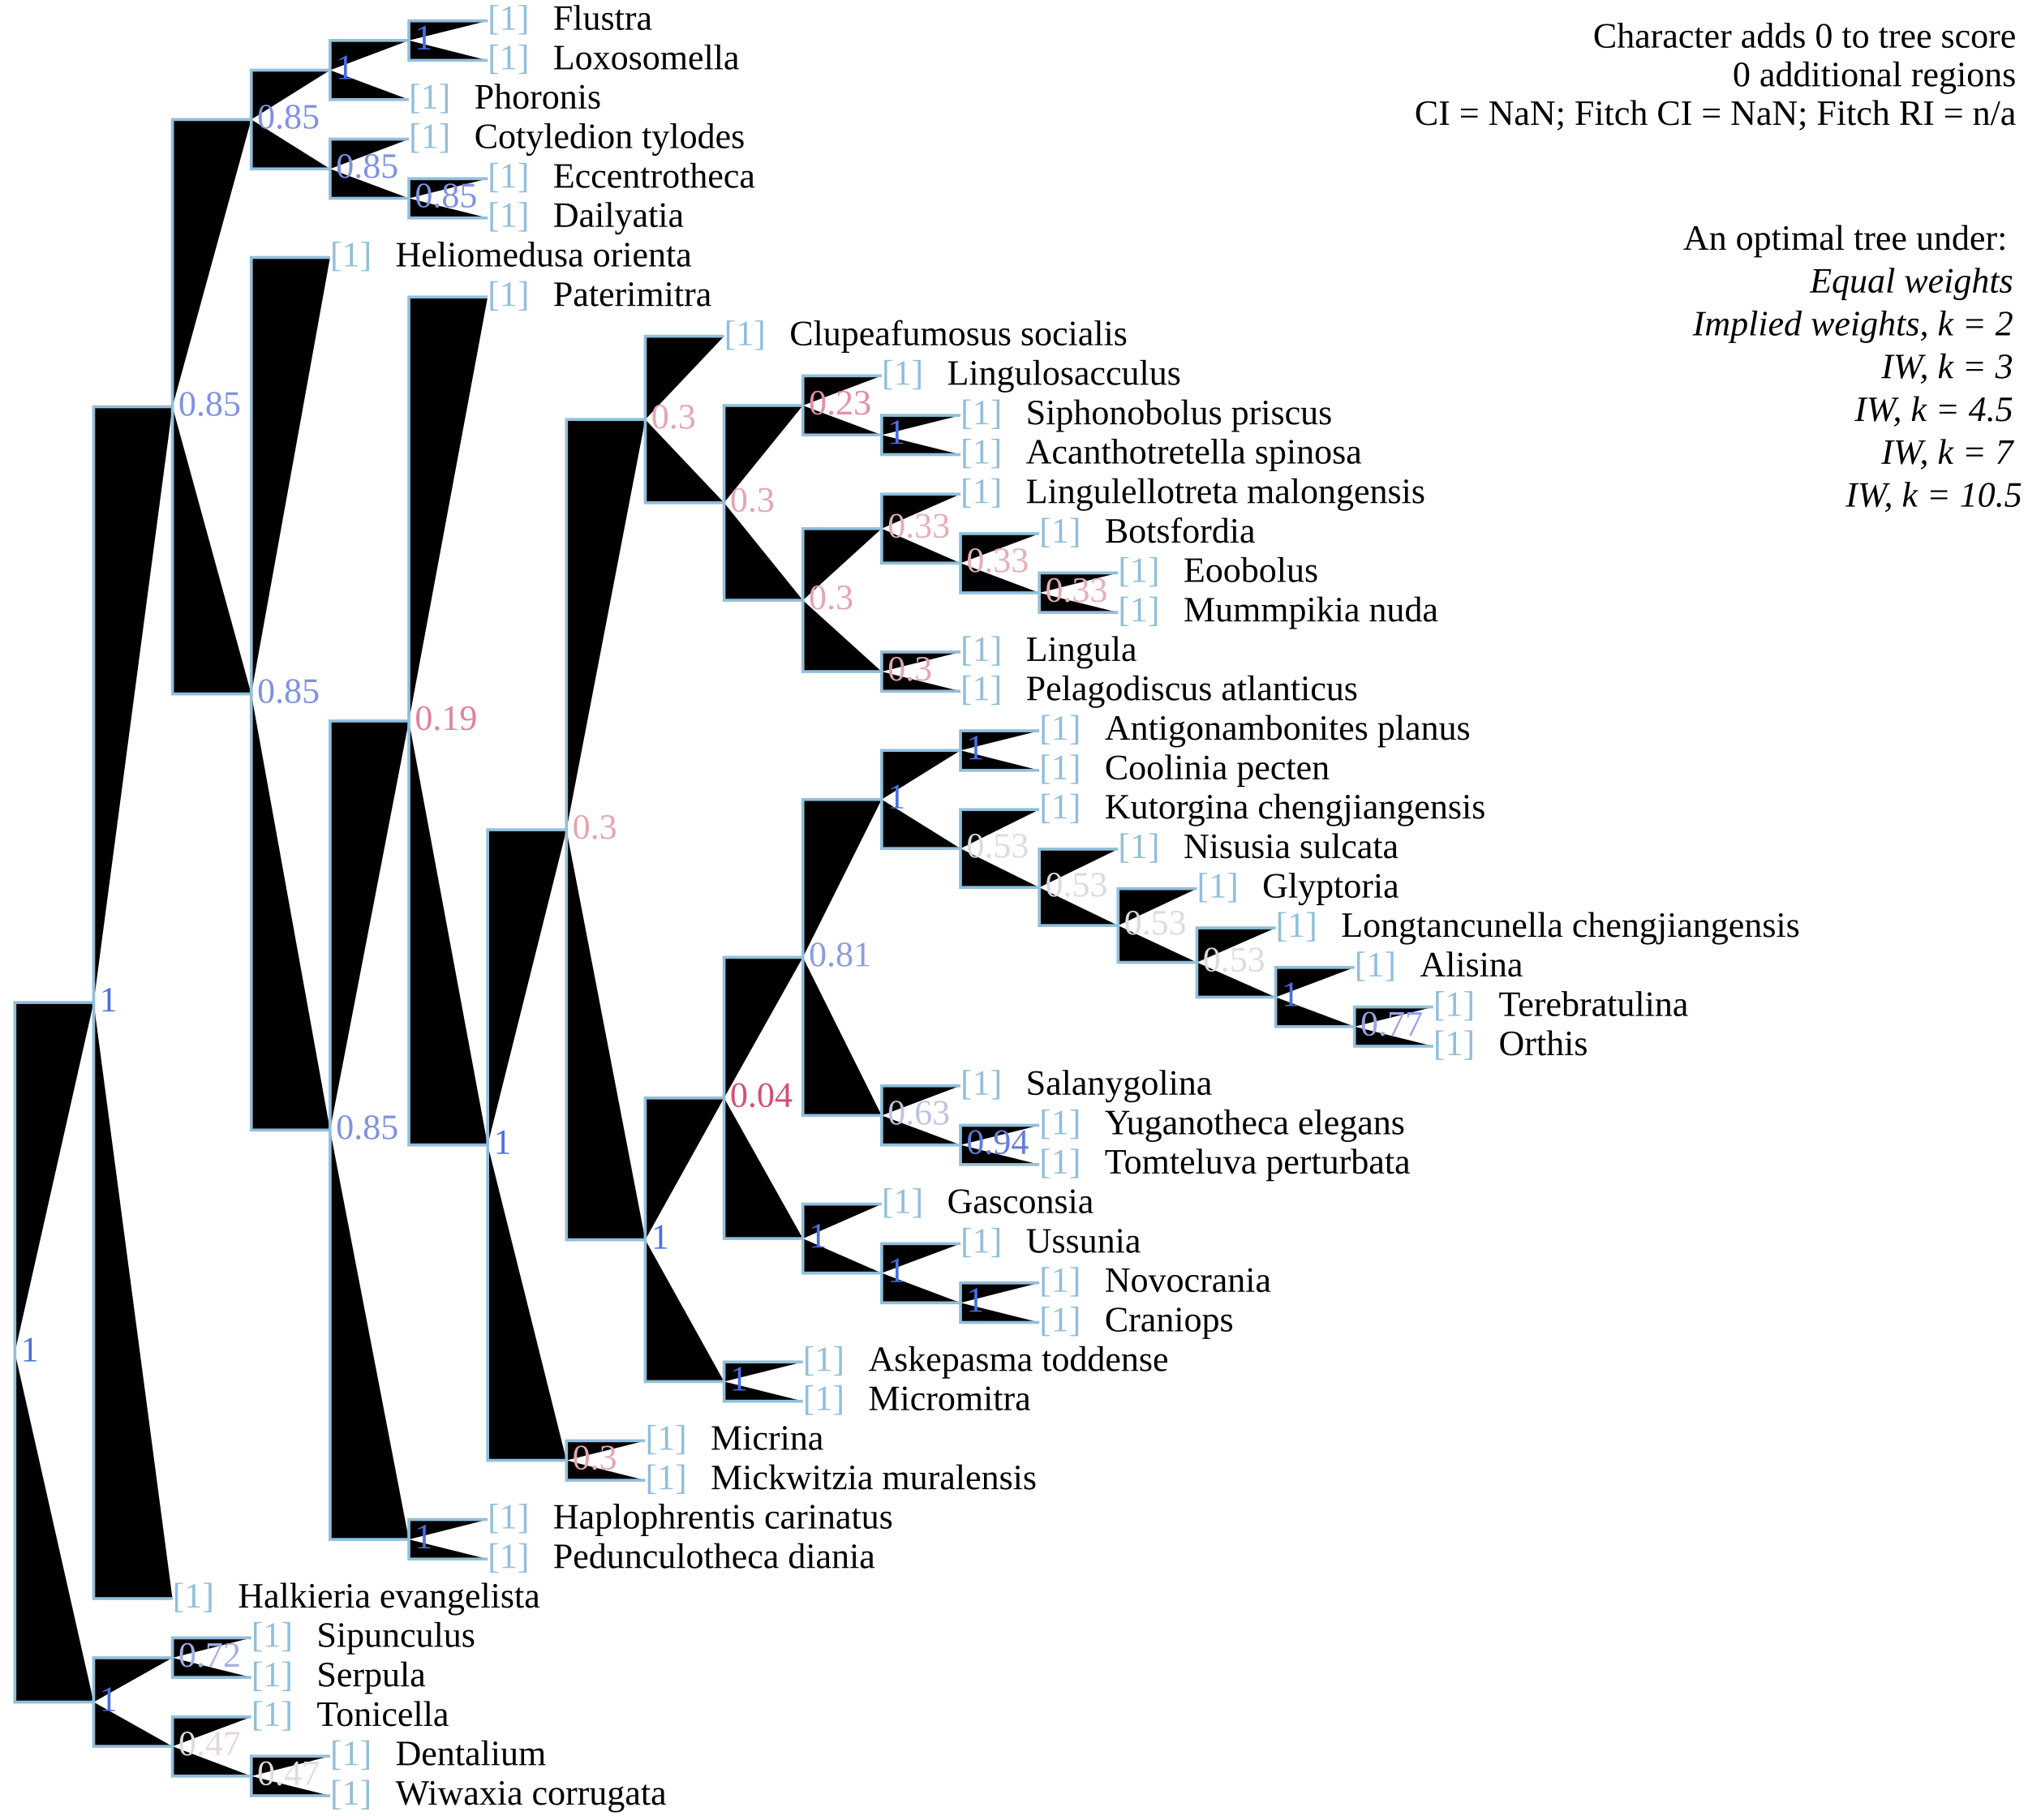
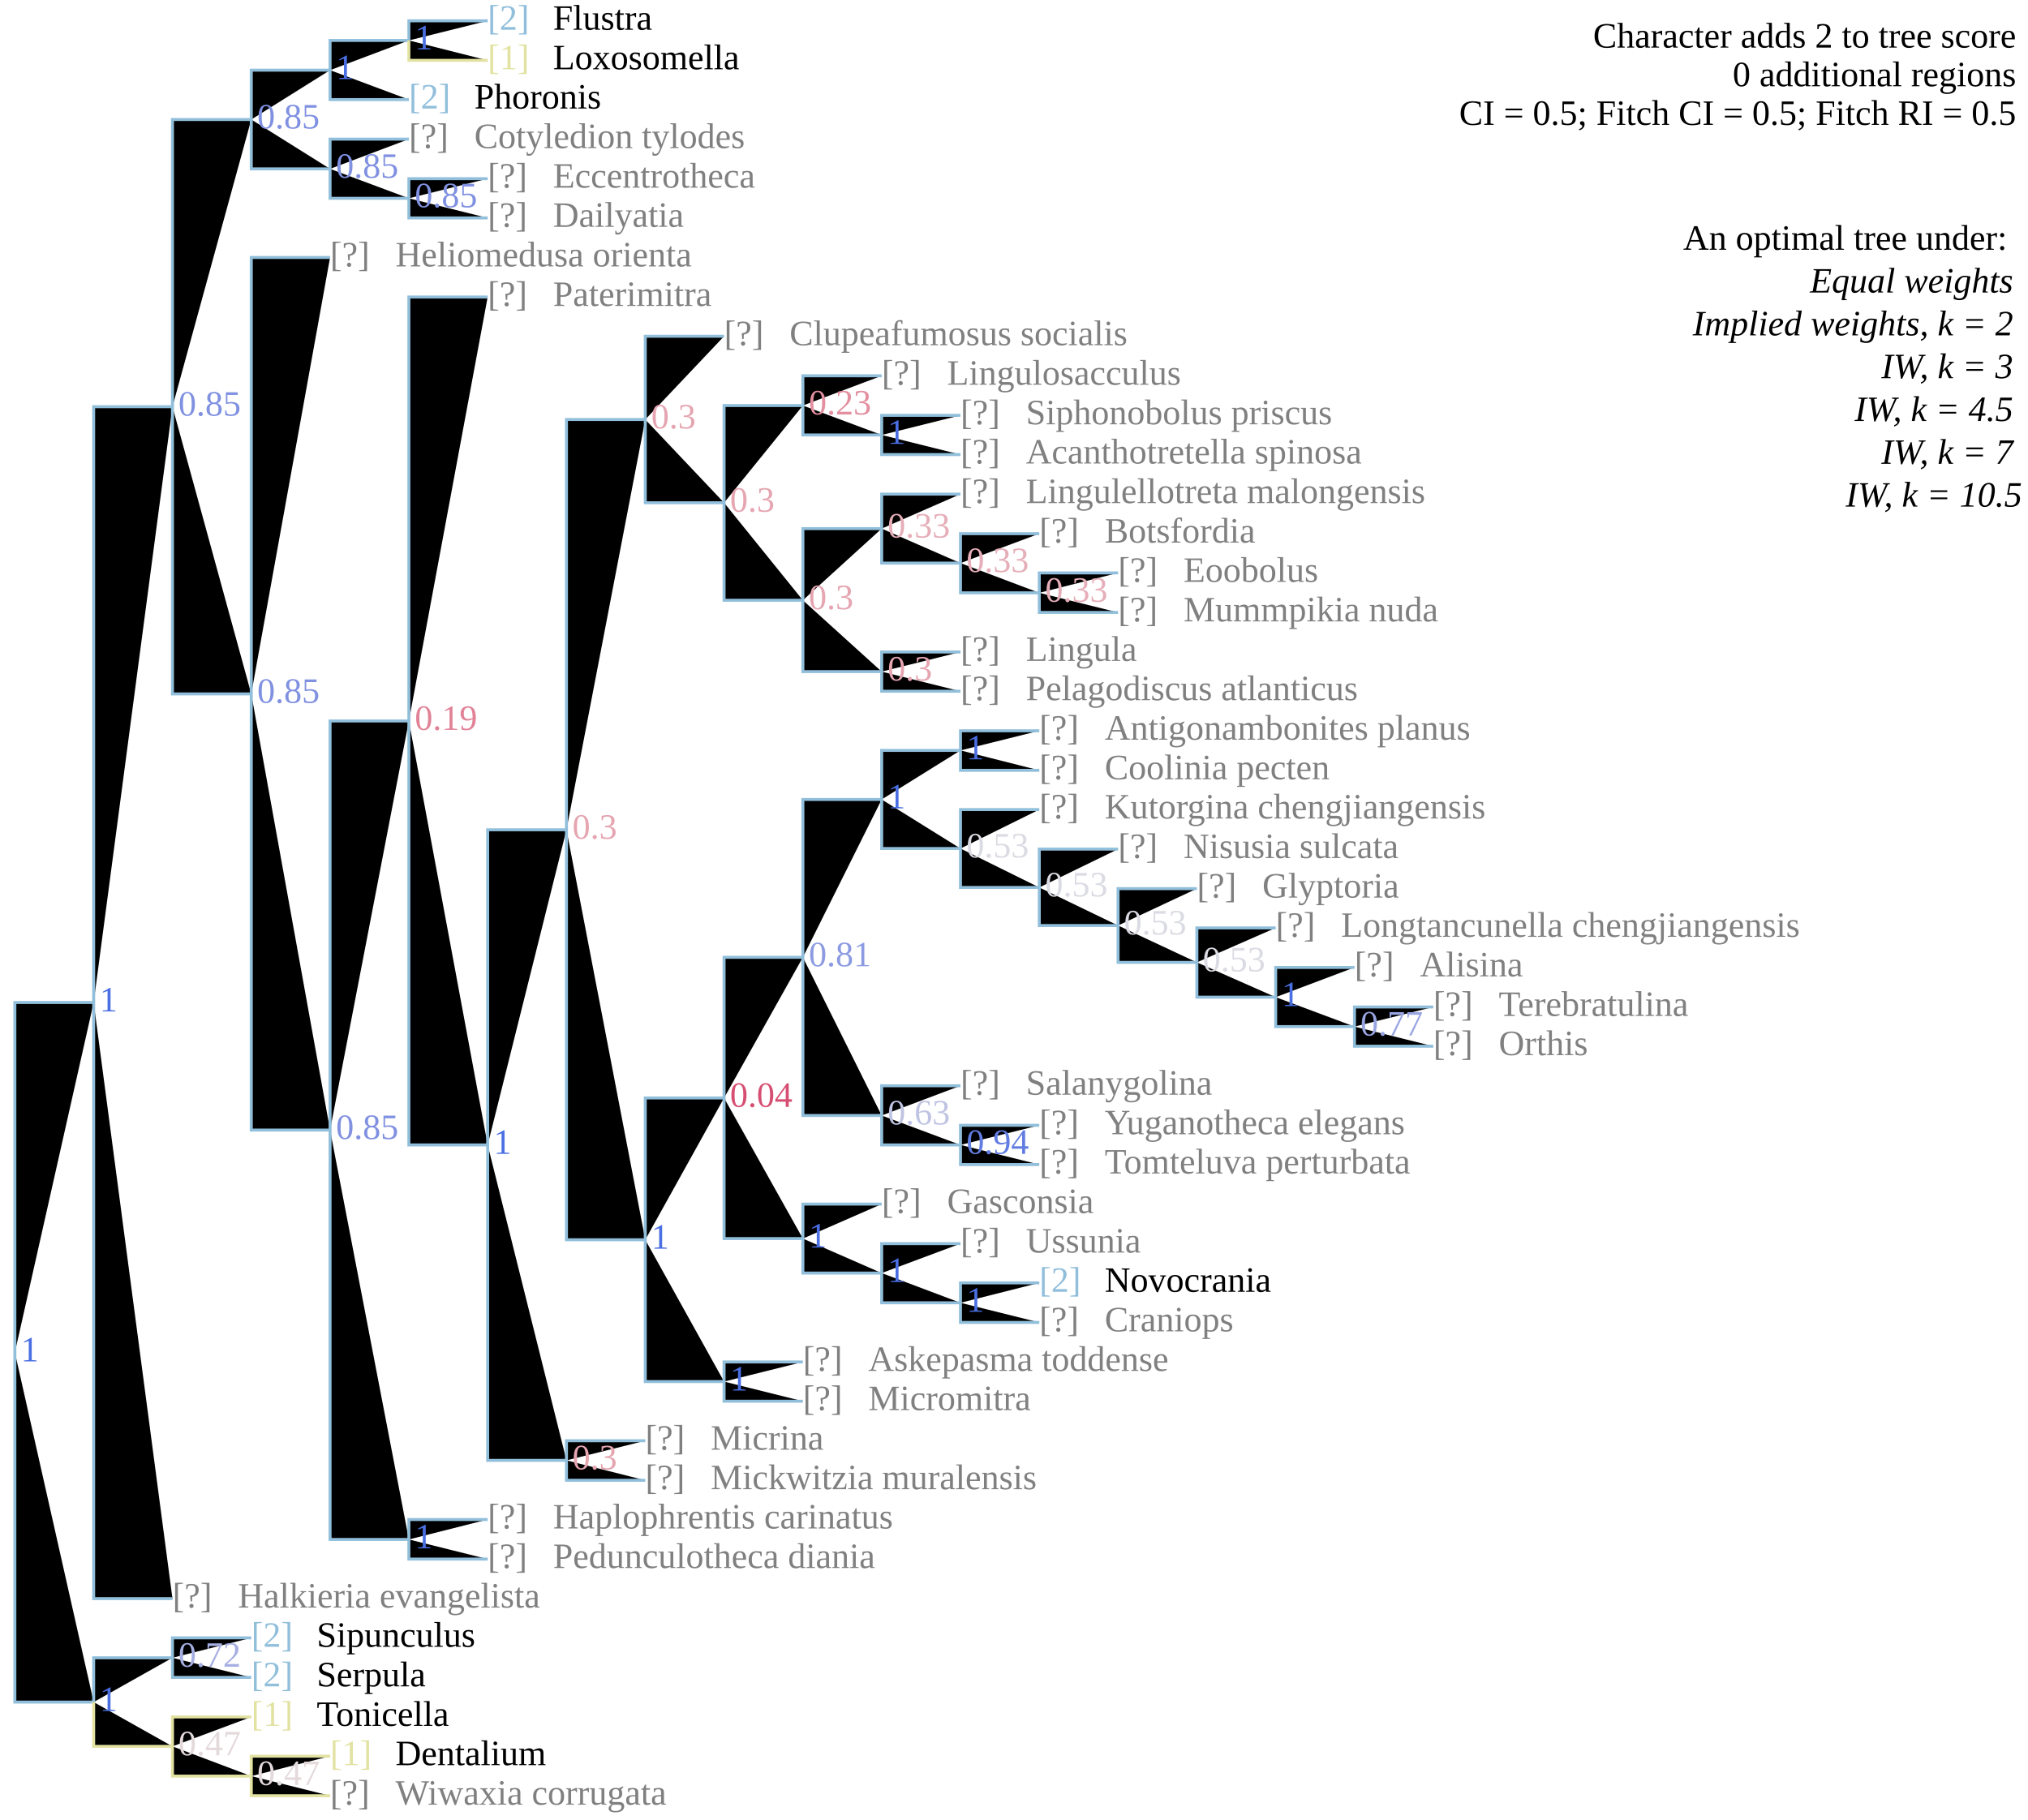
<svg xmlns="http://www.w3.org/2000/svg" version="1.1" width="682" height="612" class="tree" data-char="188">
-   <text x="678" y="16" text-anchor="end" class="stepsLabel">Character adds <tspan class="score">0</tspan> to tree score</text>
+   <text x="678" y="16" text-anchor="end" class="stepsLabel">Character adds <tspan class="score">2</tspan> to tree score</text>
  <text x="678" y="29" text-anchor="end" class="stepsLabel">
    <tspan class="score">0</tspan> additional regions</text>
-   <text x="678" y="42" text-anchor="end" class="stepsLabel">CI = NaN; Fitch CI = NaN; Fitch RI = n/a</text>
+   <text x="678" y="42" text-anchor="end" class="stepsLabel">CI = 0.5; Fitch CI = 0.5; Fitch RI = 0.5</text>
  <text x="678" y="68" text-anchor="end" class="stepsLabel">
    <tspan dy="16">An optimal tree under:</tspan>
    <tspan x="680" style="font-style:italic" class="notThisAn" dy="1.2em">Equal weights</tspan>
    <tspan x="680" style="font-style:italic" class="notThisAn" dy="1.2em">Implied weights, k = 2</tspan>
    <tspan x="680" style="font-style:italic" class="notThisAn" dy="1.2em">IW, k = 3</tspan>
    <tspan x="680" style="font-style:italic" class="thisAn" dy="1.2em">IW, k = 4.5</tspan>
    <tspan x="680" style="font-style:italic" class="notThisAn" dy="1.2em">IW, k = 7</tspan>
    <tspan x="680" style="font-style:italic" class="notThisAn" dy="1.2em">IW, k = 10.5</tspan>
  </text>
-   <text x="111" y="593.7" fill="#91bfdb" class="flag">[1]</text>
+   <text x="111" y="593.7" fill="#e2e2a2" class="flag">[1]</text>
  <text x="133" y="593.7" fill="#000" class="taxonLabel">Dentalium</text>
-   <text x="111" y="607" fill="#91bfdb" class="flag">[1]</text>
-   <text x="133" y="607" fill="#000" class="taxonLabel">Wiwaxia corrugata</text>
-   <text x="84.5" y="580.5" fill="#91bfdb" class="flag">[1]</text>
+   <text x="111" y="607" fill="grey" class="flag">[?]</text>
+   <text x="133" y="607" fill="grey" class="taxonLabel">Wiwaxia corrugata</text>
+   <text x="84.5" y="580.5" fill="#e2e2a2" class="flag">[1]</text>
  <text x="106.5" y="580.5" fill="#000" class="taxonLabel">Tonicella</text>
-   <text x="84.5" y="553.9" fill="#91bfdb" class="flag">[1]</text>
+   <text x="84.5" y="553.9" fill="#91bfdb" class="flag">[2]</text>
  <text x="106.5" y="553.9" fill="#000" class="taxonLabel">Sipunculus</text>
-   <text x="84.5" y="567.2" fill="#91bfdb" class="flag">[1]</text>
+   <text x="84.5" y="567.2" fill="#91bfdb" class="flag">[2]</text>
  <text x="106.5" y="567.2" fill="#000" class="taxonLabel">Serpula</text>
-   <text x="164" y="514.1" fill="#91bfdb" class="flag">[1]</text>
-   <text x="186" y="514.1" fill="#000" class="taxonLabel">Haplophrentis carinatus</text>
-   <text x="164" y="527.4" fill="#91bfdb" class="flag">[1]</text>
-   <text x="186" y="527.4" fill="#000" class="taxonLabel">Pedunculotheca diania</text>
-   <text x="217" y="487.6" fill="#91bfdb" class="flag">[1]</text>
-   <text x="239" y="487.6" fill="#000" class="taxonLabel">Micrina</text>
-   <text x="217" y="500.9" fill="#91bfdb" class="flag">[1]</text>
-   <text x="239" y="500.9" fill="#000" class="taxonLabel">Mickwitzia muralensis</text>
-   <text x="270" y="461.1" fill="#91bfdb" class="flag">[1]</text>
-   <text x="292" y="461.1" fill="#000" class="taxonLabel">Askepasma toddense</text>
-   <text x="270" y="474.3" fill="#91bfdb" class="flag">[1]</text>
-   <text x="292" y="474.3" fill="#000" class="taxonLabel">Micromitra</text>
-   <text x="349.5" y="434.5" fill="#91bfdb" class="flag">[1]</text>
+   <text x="164" y="514.1" fill="grey" class="flag">[?]</text>
+   <text x="186" y="514.1" fill="grey" class="taxonLabel">Haplophrentis carinatus</text>
+   <text x="164" y="527.4" fill="grey" class="flag">[?]</text>
+   <text x="186" y="527.4" fill="grey" class="taxonLabel">Pedunculotheca diania</text>
+   <text x="217" y="487.6" fill="grey" class="flag">[?]</text>
+   <text x="239" y="487.6" fill="grey" class="taxonLabel">Micrina</text>
+   <text x="217" y="500.9" fill="grey" class="flag">[?]</text>
+   <text x="239" y="500.9" fill="grey" class="taxonLabel">Mickwitzia muralensis</text>
+   <text x="270" y="461.1" fill="grey" class="flag">[?]</text>
+   <text x="292" y="461.1" fill="grey" class="taxonLabel">Askepasma toddense</text>
+   <text x="270" y="474.3" fill="grey" class="flag">[?]</text>
+   <text x="292" y="474.3" fill="grey" class="taxonLabel">Micromitra</text>
+   <text x="349.5" y="434.5" fill="#91bfdb" class="flag">[2]</text>
  <text x="371.5" y="434.5" fill="#000" class="taxonLabel">Novocrania</text>
-   <text x="349.5" y="447.8" fill="#91bfdb" class="flag">[1]</text>
-   <text x="371.5" y="447.8" fill="#000" class="taxonLabel">Craniops</text>
-   <text x="323" y="421.3" fill="#91bfdb" class="flag">[1]</text>
-   <text x="345" y="421.3" fill="#000" class="taxonLabel">Ussunia</text>
-   <text x="296.5" y="408" fill="#91bfdb" class="flag">[1]</text>
-   <text x="318.5" y="408" fill="#000" class="taxonLabel">Gasconsia</text>
-   <text x="349.5" y="381.5" fill="#91bfdb" class="flag">[1]</text>
-   <text x="371.5" y="381.5" fill="#000" class="taxonLabel">Yuganotheca elegans</text>
-   <text x="349.5" y="394.7" fill="#91bfdb" class="flag">[1]</text>
-   <text x="371.5" y="394.7" fill="#000" class="taxonLabel">Tomteluva perturbata</text>
-   <text x="323" y="368.2" fill="#91bfdb" class="flag">[1]</text>
-   <text x="345" y="368.2" fill="#000" class="taxonLabel">Salanygolina</text>
-   <text x="482" y="341.7" fill="#91bfdb" class="flag">[1]</text>
-   <text x="504" y="341.7" fill="#000" class="taxonLabel">Terebratulina</text>
-   <text x="482" y="354.9" fill="#91bfdb" class="flag">[1]</text>
-   <text x="504" y="354.9" fill="#000" class="taxonLabel">Orthis</text>
-   <text x="455.5" y="328.4" fill="#91bfdb" class="flag">[1]</text>
-   <text x="477.5" y="328.4" fill="#000" class="taxonLabel">Alisina</text>
-   <text x="429" y="315.1" fill="#91bfdb" class="flag">[1]</text>
-   <text x="451" y="315.1" fill="#000" class="taxonLabel">Longtancunella chengjiangensis</text>
-   <text x="402.5" y="301.9" fill="#91bfdb" class="flag">[1]</text>
-   <text x="424.5" y="301.9" fill="#000" class="taxonLabel">Glyptoria</text>
-   <text x="376" y="288.6" fill="#91bfdb" class="flag">[1]</text>
-   <text x="398" y="288.6" fill="#000" class="taxonLabel">Nisusia sulcata</text>
-   <text x="349.5" y="275.3" fill="#91bfdb" class="flag">[1]</text>
-   <text x="371.5" y="275.3" fill="#000" class="taxonLabel">Kutorgina chengjiangensis</text>
-   <text x="349.5" y="248.8" fill="#91bfdb" class="flag">[1]</text>
-   <text x="371.5" y="248.8" fill="#000" class="taxonLabel">Antigonambonites planus</text>
-   <text x="349.5" y="262.1" fill="#91bfdb" class="flag">[1]</text>
-   <text x="371.5" y="262.1" fill="#000" class="taxonLabel">Coolinia pecten</text>
-   <text x="323" y="222.3" fill="#91bfdb" class="flag">[1]</text>
-   <text x="345" y="222.3" fill="#000" class="taxonLabel">Lingula</text>
-   <text x="323" y="235.5" fill="#91bfdb" class="flag">[1]</text>
-   <text x="345" y="235.5" fill="#000" class="taxonLabel">Pelagodiscus atlanticus</text>
-   <text x="376" y="195.7" fill="#91bfdb" class="flag">[1]</text>
-   <text x="398" y="195.7" fill="#000" class="taxonLabel">Eoobolus</text>
-   <text x="376" y="209" fill="#91bfdb" class="flag">[1]</text>
-   <text x="398" y="209" fill="#000" class="taxonLabel">Mummpikia nuda</text>
-   <text x="349.5" y="182.5" fill="#91bfdb" class="flag">[1]</text>
-   <text x="371.5" y="182.5" fill="#000" class="taxonLabel">Botsfordia</text>
-   <text x="323" y="169.2" fill="#91bfdb" class="flag">[1]</text>
-   <text x="345" y="169.2" fill="#000" class="taxonLabel">Lingulellotreta malongensis</text>
-   <text x="323" y="142.7" fill="#91bfdb" class="flag">[1]</text>
-   <text x="345" y="142.7" fill="#000" class="taxonLabel">Siphonobolus priscus</text>
-   <text x="323" y="155.9" fill="#91bfdb" class="flag">[1]</text>
-   <text x="345" y="155.9" fill="#000" class="taxonLabel">Acanthotretella spinosa</text>
-   <text x="296.5" y="129.4" fill="#91bfdb" class="flag">[1]</text>
-   <text x="318.5" y="129.4" fill="#000" class="taxonLabel">Lingulosacculus</text>
-   <text x="243.5" y="116.1" fill="#91bfdb" class="flag">[1]</text>
-   <text x="265.5" y="116.1" fill="#000" class="taxonLabel">Clupeafumosus socialis</text>
-   <text x="164" y="102.9" fill="#91bfdb" class="flag">[1]</text>
-   <text x="186" y="102.9" fill="#000" class="taxonLabel">Paterimitra</text>
-   <text x="111" y="89.6" fill="#91bfdb" class="flag">[1]</text>
-   <text x="133" y="89.6" fill="#000" class="taxonLabel">Heliomedusa orienta</text>
-   <text x="164" y="63.1" fill="#91bfdb" class="flag">[1]</text>
-   <text x="186" y="63.1" fill="#000" class="taxonLabel">Eccentrotheca</text>
-   <text x="164" y="76.3" fill="#91bfdb" class="flag">[1]</text>
-   <text x="186" y="76.3" fill="#000" class="taxonLabel">Dailyatia</text>
-   <text x="137.5" y="49.8" fill="#91bfdb" class="flag">[1]</text>
-   <text x="159.5" y="49.8" fill="#000" class="taxonLabel">Cotyledion tylodes</text>
-   <text x="164" y="10" fill="#91bfdb" class="flag">[1]</text>
+   <text x="349.5" y="447.8" fill="grey" class="flag">[?]</text>
+   <text x="371.5" y="447.8" fill="grey" class="taxonLabel">Craniops</text>
+   <text x="323" y="421.3" fill="grey" class="flag">[?]</text>
+   <text x="345" y="421.3" fill="grey" class="taxonLabel">Ussunia</text>
+   <text x="296.5" y="408" fill="grey" class="flag">[?]</text>
+   <text x="318.5" y="408" fill="grey" class="taxonLabel">Gasconsia</text>
+   <text x="349.5" y="381.5" fill="grey" class="flag">[?]</text>
+   <text x="371.5" y="381.5" fill="grey" class="taxonLabel">Yuganotheca elegans</text>
+   <text x="349.5" y="394.7" fill="grey" class="flag">[?]</text>
+   <text x="371.5" y="394.7" fill="grey" class="taxonLabel">Tomteluva perturbata</text>
+   <text x="323" y="368.2" fill="grey" class="flag">[?]</text>
+   <text x="345" y="368.2" fill="grey" class="taxonLabel">Salanygolina</text>
+   <text x="482" y="341.7" fill="grey" class="flag">[?]</text>
+   <text x="504" y="341.7" fill="grey" class="taxonLabel">Terebratulina</text>
+   <text x="482" y="354.9" fill="grey" class="flag">[?]</text>
+   <text x="504" y="354.9" fill="grey" class="taxonLabel">Orthis</text>
+   <text x="455.5" y="328.4" fill="grey" class="flag">[?]</text>
+   <text x="477.5" y="328.4" fill="grey" class="taxonLabel">Alisina</text>
+   <text x="429" y="315.1" fill="grey" class="flag">[?]</text>
+   <text x="451" y="315.1" fill="grey" class="taxonLabel">Longtancunella chengjiangensis</text>
+   <text x="402.5" y="301.9" fill="grey" class="flag">[?]</text>
+   <text x="424.5" y="301.9" fill="grey" class="taxonLabel">Glyptoria</text>
+   <text x="376" y="288.6" fill="grey" class="flag">[?]</text>
+   <text x="398" y="288.6" fill="grey" class="taxonLabel">Nisusia sulcata</text>
+   <text x="349.5" y="275.3" fill="grey" class="flag">[?]</text>
+   <text x="371.5" y="275.3" fill="grey" class="taxonLabel">Kutorgina chengjiangensis</text>
+   <text x="349.5" y="248.8" fill="grey" class="flag">[?]</text>
+   <text x="371.5" y="248.8" fill="grey" class="taxonLabel">Antigonambonites planus</text>
+   <text x="349.5" y="262.1" fill="grey" class="flag">[?]</text>
+   <text x="371.5" y="262.1" fill="grey" class="taxonLabel">Coolinia pecten</text>
+   <text x="323" y="222.3" fill="grey" class="flag">[?]</text>
+   <text x="345" y="222.3" fill="grey" class="taxonLabel">Lingula</text>
+   <text x="323" y="235.5" fill="grey" class="flag">[?]</text>
+   <text x="345" y="235.5" fill="grey" class="taxonLabel">Pelagodiscus atlanticus</text>
+   <text x="376" y="195.7" fill="grey" class="flag">[?]</text>
+   <text x="398" y="195.7" fill="grey" class="taxonLabel">Eoobolus</text>
+   <text x="376" y="209" fill="grey" class="flag">[?]</text>
+   <text x="398" y="209" fill="grey" class="taxonLabel">Mummpikia nuda</text>
+   <text x="349.5" y="182.5" fill="grey" class="flag">[?]</text>
+   <text x="371.5" y="182.5" fill="grey" class="taxonLabel">Botsfordia</text>
+   <text x="323" y="169.2" fill="grey" class="flag">[?]</text>
+   <text x="345" y="169.2" fill="grey" class="taxonLabel">Lingulellotreta malongensis</text>
+   <text x="323" y="142.7" fill="grey" class="flag">[?]</text>
+   <text x="345" y="142.7" fill="grey" class="taxonLabel">Siphonobolus priscus</text>
+   <text x="323" y="155.9" fill="grey" class="flag">[?]</text>
+   <text x="345" y="155.9" fill="grey" class="taxonLabel">Acanthotretella spinosa</text>
+   <text x="296.5" y="129.4" fill="grey" class="flag">[?]</text>
+   <text x="318.5" y="129.4" fill="grey" class="taxonLabel">Lingulosacculus</text>
+   <text x="243.5" y="116.1" fill="grey" class="flag">[?]</text>
+   <text x="265.5" y="116.1" fill="grey" class="taxonLabel">Clupeafumosus socialis</text>
+   <text x="164" y="102.9" fill="grey" class="flag">[?]</text>
+   <text x="186" y="102.9" fill="grey" class="taxonLabel">Paterimitra</text>
+   <text x="111" y="89.6" fill="grey" class="flag">[?]</text>
+   <text x="133" y="89.6" fill="grey" class="taxonLabel">Heliomedusa orienta</text>
+   <text x="164" y="63.1" fill="grey" class="flag">[?]</text>
+   <text x="186" y="63.1" fill="grey" class="taxonLabel">Eccentrotheca</text>
+   <text x="164" y="76.3" fill="grey" class="flag">[?]</text>
+   <text x="186" y="76.3" fill="grey" class="taxonLabel">Dailyatia</text>
+   <text x="137.5" y="49.8" fill="grey" class="flag">[?]</text>
+   <text x="159.5" y="49.8" fill="grey" class="taxonLabel">Cotyledion tylodes</text>
+   <text x="164" y="10" fill="#91bfdb" class="flag">[2]</text>
  <text x="186" y="10" fill="#000" class="taxonLabel">Flustra</text>
-   <text x="164" y="23.3" fill="#91bfdb" class="flag">[1]</text>
+   <text x="164" y="23.3" fill="#e2e2a2" class="flag">[1]</text>
  <text x="186" y="23.3" fill="#000" class="taxonLabel">Loxosomella</text>
-   <text x="137.5" y="36.5" fill="#91bfdb" class="flag">[1]</text>
+   <text x="137.5" y="36.5" fill="#91bfdb" class="flag">[2]</text>
  <text x="159.5" y="36.5" fill="#000" class="taxonLabel">Phoronis</text>
-   <text x="58" y="540.7" fill="#91bfdb" class="flag">[1]</text>
-   <text x="80" y="540.7" fill="#000" class="taxonLabel">Halkieria evangelista</text>
-   <path d="M5,454.9V337.2H31.5M31.5,337.2V136.8H58M58,136.8V40.2H84.5M84.5,40.2V23.6H111M111,23.6V13.6H137.5M137.5,13.6V7H164M137.5,13.6V20.3H164M111,23.6V33.5H137.5M84.5,40.2V56.8H111M111,56.8V46.8H137.5M111,56.8V66.7H137.5M137.5,66.7V60.1H164M137.5,66.7V73.3H164M58,136.8V233.4H84.5M84.5,233.4V86.6H111M84.5,233.4V380.1H111M111,380.1V242.5H137.5M137.5,242.5V99.9H164M137.5,242.5V385.1H164M164,385.1V279.1H190.5M190.5,279.1V141.1H217M217,141.1V113.1H243.5M217,141.1V169.1H243.5M243.5,169.1V136.4H270M270,136.4V126.4H296.5M270,136.4V146.3H296.5M296.5,146.3V139.7H323M296.5,146.3V152.9H323M243.5,169.1V201.9H270M270,201.9V177.8H296.5M296.5,177.8V166.2H323M296.5,177.8V189.4H323M323,189.4V179.5H349.5M323,189.4V199.4H349.5M349.5,199.4V192.7H376M349.5,199.4V206H376M270,201.9V225.9H296.5M296.5,225.9V219.3H323M296.5,225.9V232.5H323M190.5,279.1V417H217M217,417V369.3H243.5M243.5,369.3V322H270M270,322V268.9H296.5M296.5,268.9V252.4H323M323,252.4V245.8H349.5M323,252.4V259.1H349.5M296.5,268.9V285.4H323M323,285.4V272.3H349.5M323,285.4V298.5H349.5M349.5,298.5V285.6H376M349.5,298.5V311.3H376M376,311.3V298.9H402.5M376,311.3V323.7H402.5M402.5,323.7V312.1H429M402.5,323.7V335.4H429M429,335.4V325.4H455.5M429,335.4V345.3H455.5M455.5,345.3V338.7H482M455.5,345.3V351.9H482M270,322V375.2H296.5M296.5,375.2V365.2H323M296.5,375.2V385.1H323M323,385.1V378.5H349.5M323,385.1V391.7H349.5M243.5,369.3V416.6H270M270,416.6V405H296.5M270,416.6V428.2H296.5M296.5,428.2V418.3H323M296.5,428.2V438.2H323M323,438.2V431.5H349.5M323,438.2V444.8H349.5M217,417V464.7H243.5M243.5,464.7V458.1H270M243.5,464.7V471.3H270M164,385.1V491.2H190.5M190.5,491.2V484.6H217M190.5,491.2V497.9H217M111,380.1V517.8H137.5M137.5,517.8V511.1H164M137.5,517.8V524.4H164M31.5,337.2V537.7H58M5,454.9V572.5H31.5M31.5,572.5V557.6H58M58,557.6V550.9H84.5M58,557.6V564.2H84.5M31.5,572.5V587.4H58M58,587.4V577.5H84.5M58,587.4V597.4H84.5M84.5,597.4V590.7H111M84.5,597.4V604H111" stroke="#91bfdb" />
+   <text x="58" y="540.7" fill="grey" class="flag">[?]</text>
+   <text x="80" y="540.7" fill="grey" class="taxonLabel">Halkieria evangelista</text>
+   <path d="M5,454.9V337.2H31.5M31.5,337.2V136.8H58M58,136.8V40.2H84.5M84.5,40.2V23.6H111M111,23.6V13.6H137.5M137.5,13.6V7H164M111,23.6V33.5H137.5M84.5,40.2V56.8H111M111,56.8V46.8H137.5M111,56.8V66.7H137.5M137.5,66.7V60.1H164M137.5,66.7V73.3H164M58,136.8V233.4H84.5M84.5,233.4V86.6H111M84.5,233.4V380.1H111M111,380.1V242.5H137.5M137.5,242.5V99.9H164M137.5,242.5V385.1H164M164,385.1V279.1H190.5M190.5,279.1V141.1H217M217,141.1V113.1H243.5M217,141.1V169.1H243.5M243.5,169.1V136.4H270M270,136.4V126.4H296.5M270,136.4V146.3H296.5M296.5,146.3V139.7H323M296.5,146.3V152.9H323M243.5,169.1V201.9H270M270,201.9V177.8H296.5M296.5,177.8V166.2H323M296.5,177.8V189.4H323M323,189.4V179.5H349.5M323,189.4V199.4H349.5M349.5,199.4V192.7H376M349.5,199.4V206H376M270,201.9V225.9H296.5M296.5,225.9V219.3H323M296.5,225.9V232.5H323M190.5,279.1V417H217M217,417V369.3H243.5M243.5,369.3V322H270M270,322V268.9H296.5M296.5,268.9V252.4H323M323,252.4V245.8H349.5M323,252.4V259.1H349.5M296.5,268.9V285.4H323M323,285.4V272.3H349.5M323,285.4V298.5H349.5M349.5,298.5V285.6H376M349.5,298.5V311.3H376M376,311.3V298.9H402.5M376,311.3V323.7H402.5M402.5,323.7V312.1H429M402.5,323.7V335.4H429M429,335.4V325.4H455.5M429,335.4V345.3H455.5M455.5,345.3V338.7H482M455.5,345.3V351.9H482M270,322V375.2H296.5M296.5,375.2V365.2H323M296.5,375.2V385.1H323M323,385.1V378.5H349.5M323,385.1V391.7H349.5M243.5,369.3V416.6H270M270,416.6V405H296.5M270,416.6V428.2H296.5M296.5,428.2V418.3H323M296.5,428.2V438.2H323M323,438.2V431.5H349.5M323,438.2V444.8H349.5M217,417V464.7H243.5M243.5,464.7V458.1H270M243.5,464.7V471.3H270M164,385.1V491.2H190.5M190.5,491.2V484.6H217M190.5,491.2V497.9H217M111,380.1V517.8H137.5M137.5,517.8V511.1H164M137.5,517.8V524.4H164M31.5,337.2V537.7H58M5,454.9V572.5H31.5M31.5,572.5V557.6H58M58,557.6V550.9H84.5M58,557.6V564.2H84.5" stroke="#91bfdb" />
+   <path d="M137.5,13.6V20.3H164M31.5,572.5V587.4H58M58,587.4V577.5H84.5M58,587.4V597.4H84.5M84.5,597.4V590.7H111M84.5,597.4V604H111" stroke="#e2e2a2" />
  <text x="7" y="457.9" class="node" fill="#4A6FE3">1</text>
  <text x="33.5" y="340.2" class="node" fill="#4A6FE3">1</text>
  <text x="60" y="139.8" class="node" fill="#8091E1">0.85</text>
  <text x="86.5" y="43.2" class="node" fill="#8091E1">0.85</text>
  <text x="113" y="26.6" class="node" fill="#4A6FE3">1</text>
  <text x="139.5" y="16.6" class="node" fill="#4A6FE3">1</text>
  <text x="113" y="59.8" class="node" fill="#8091E1">0.85</text>
  <text x="139.5" y="69.7" class="node" fill="#8091E1">0.85</text>
  <text x="86.5" y="236.4" class="node" fill="#8091E1">0.85</text>
  <text x="113" y="383.1" class="node" fill="#8091E1">0.85</text>
  <text x="139.5" y="245.5" class="node" fill="#E18297">0.19</text>
  <text x="166" y="388.1" class="node" fill="#4A6FE3">1</text>
  <text x="192.5" y="282.1" class="node" fill="#E5A5B1">0.3</text>
  <text x="219" y="144.1" class="node" fill="#E5A5B1">0.3</text>
  <text x="245.5" y="172.1" class="node" fill="#E5A5B1">0.3</text>
  <text x="272" y="139.4" class="node" fill="#E38FA0">0.23</text>
  <text x="298.5" y="149.3" class="node" fill="#4A6FE3">1</text>
  <text x="272" y="204.9" class="node" fill="#E5A5B1">0.3</text>
  <text x="298.5" y="180.8" class="node" fill="#E6AEB8">0.33</text>
  <text x="325" y="192.4" class="node" fill="#E6AEB8">0.33</text>
  <text x="351.5" y="202.4" class="node" fill="#E6AEB8">0.33</text>
  <text x="298.5" y="228.9" class="node" fill="#E5A5B1">0.3</text>
  <text x="219" y="420" class="node" fill="#4A6FE3">1</text>
  <text x="245.5" y="372.3" class="node" fill="#D64F73">0.04</text>
  <text x="272" y="325" class="node" fill="#8C9BE1">0.81</text>
  <text x="298.5" y="271.9" class="node" fill="#4A6FE3">1</text>
  <text x="325" y="255.4" class="node" fill="#4A6FE3">1</text>
  <text x="325" y="288.4" class="node" fill="#DADBE3">0.53</text>
  <text x="351.5" y="301.5" class="node" fill="#DADBE3">0.53</text>
  <text x="378" y="314.3" class="node" fill="#DADBE3">0.53</text>
  <text x="404.5" y="326.7" class="node" fill="#DADBE3">0.53</text>
  <text x="431" y="338.4" class="node" fill="#4A6FE3">1</text>
  <text x="457.5" y="348.3" class="node" fill="#97A4E2">0.77</text>
  <text x="298.5" y="378.2" class="node" fill="#BFC4E3">0.63</text>
  <text x="325" y="388.1" class="node" fill="#627DE1">0.94</text>
  <text x="272" y="419.6" class="node" fill="#4A6FE3">1</text>
  <text x="298.5" y="431.2" class="node" fill="#4A6FE3">1</text>
  <text x="325" y="441.2" class="node" fill="#4A6FE3">1</text>
  <text x="245.5" y="467.7" class="node" fill="#4A6FE3">1</text>
  <text x="192.5" y="494.2" class="node" fill="#E5A5B1">0.3</text>
  <text x="139.5" y="520.8" class="node" fill="#4A6FE3">1</text>
  <text x="33.5" y="575.5" class="node" fill="#4A6FE3">1</text>
  <text x="60" y="560.6" class="node" fill="#A6AFE2">0.72</text>
  <text x="60" y="590.4" class="node" fill="#E4D9DB">0.47</text>
  <text x="86.5" y="600.4" class="node" fill="#E4D9DB">0.47</text>
</svg>
